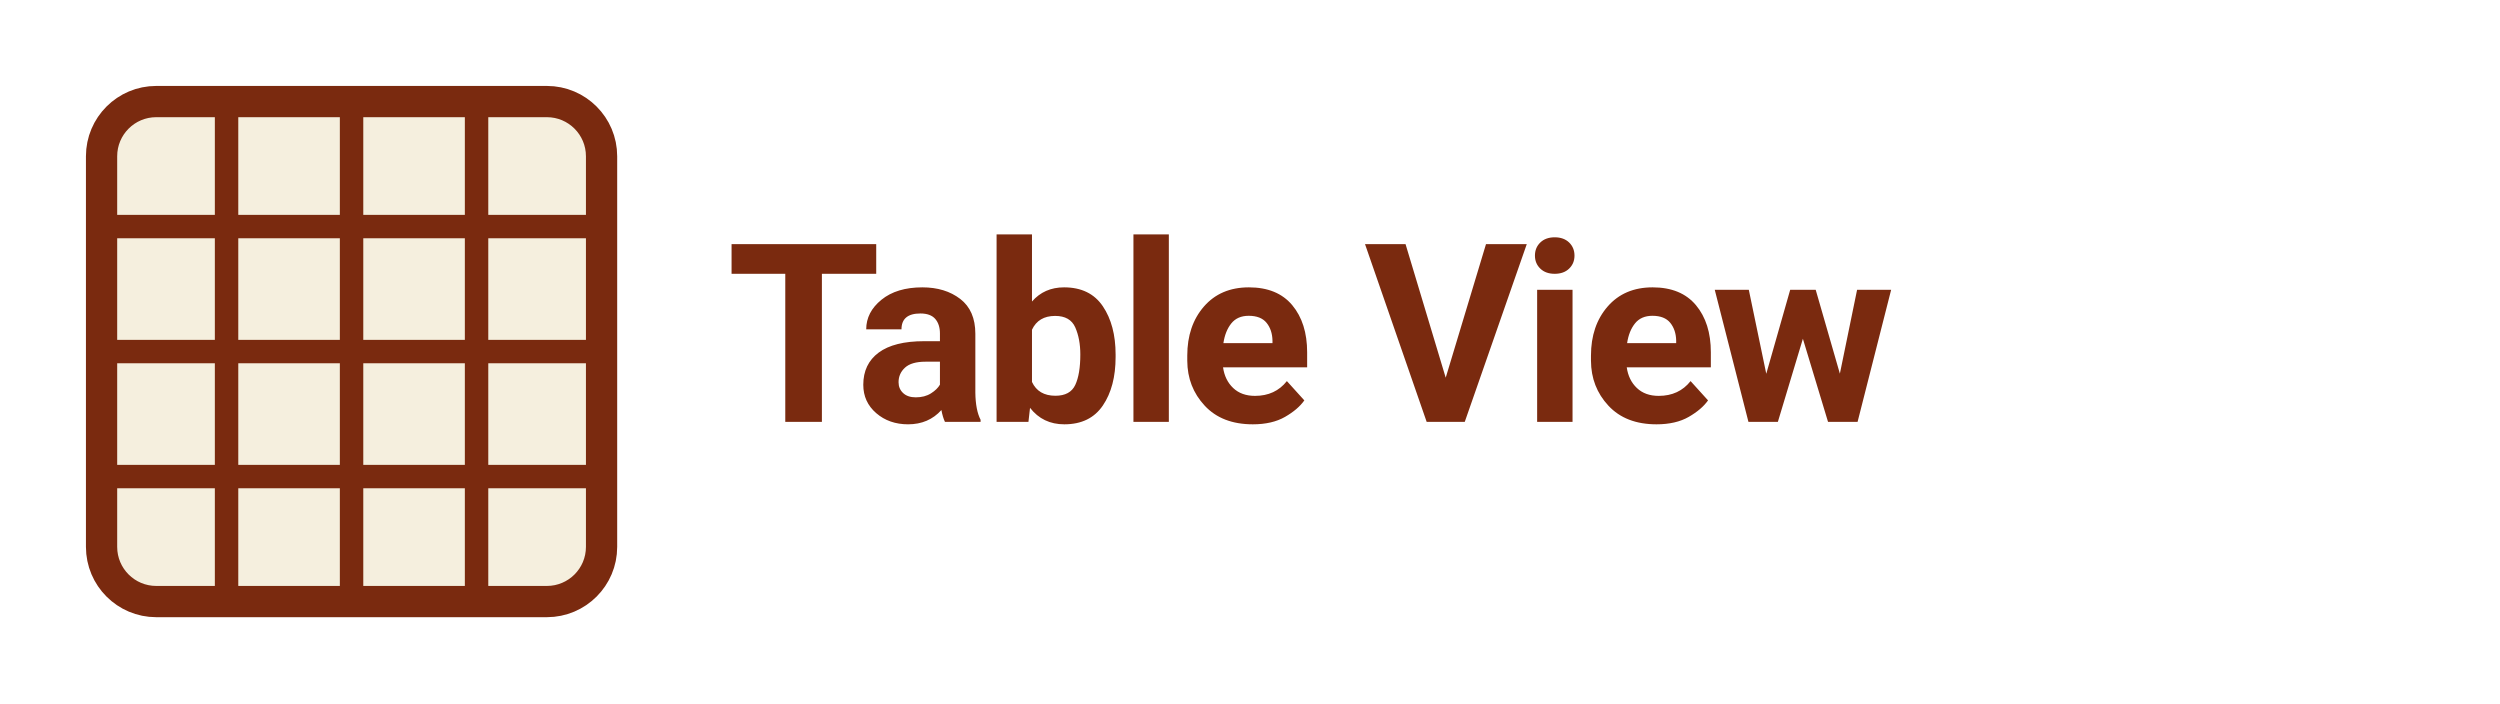
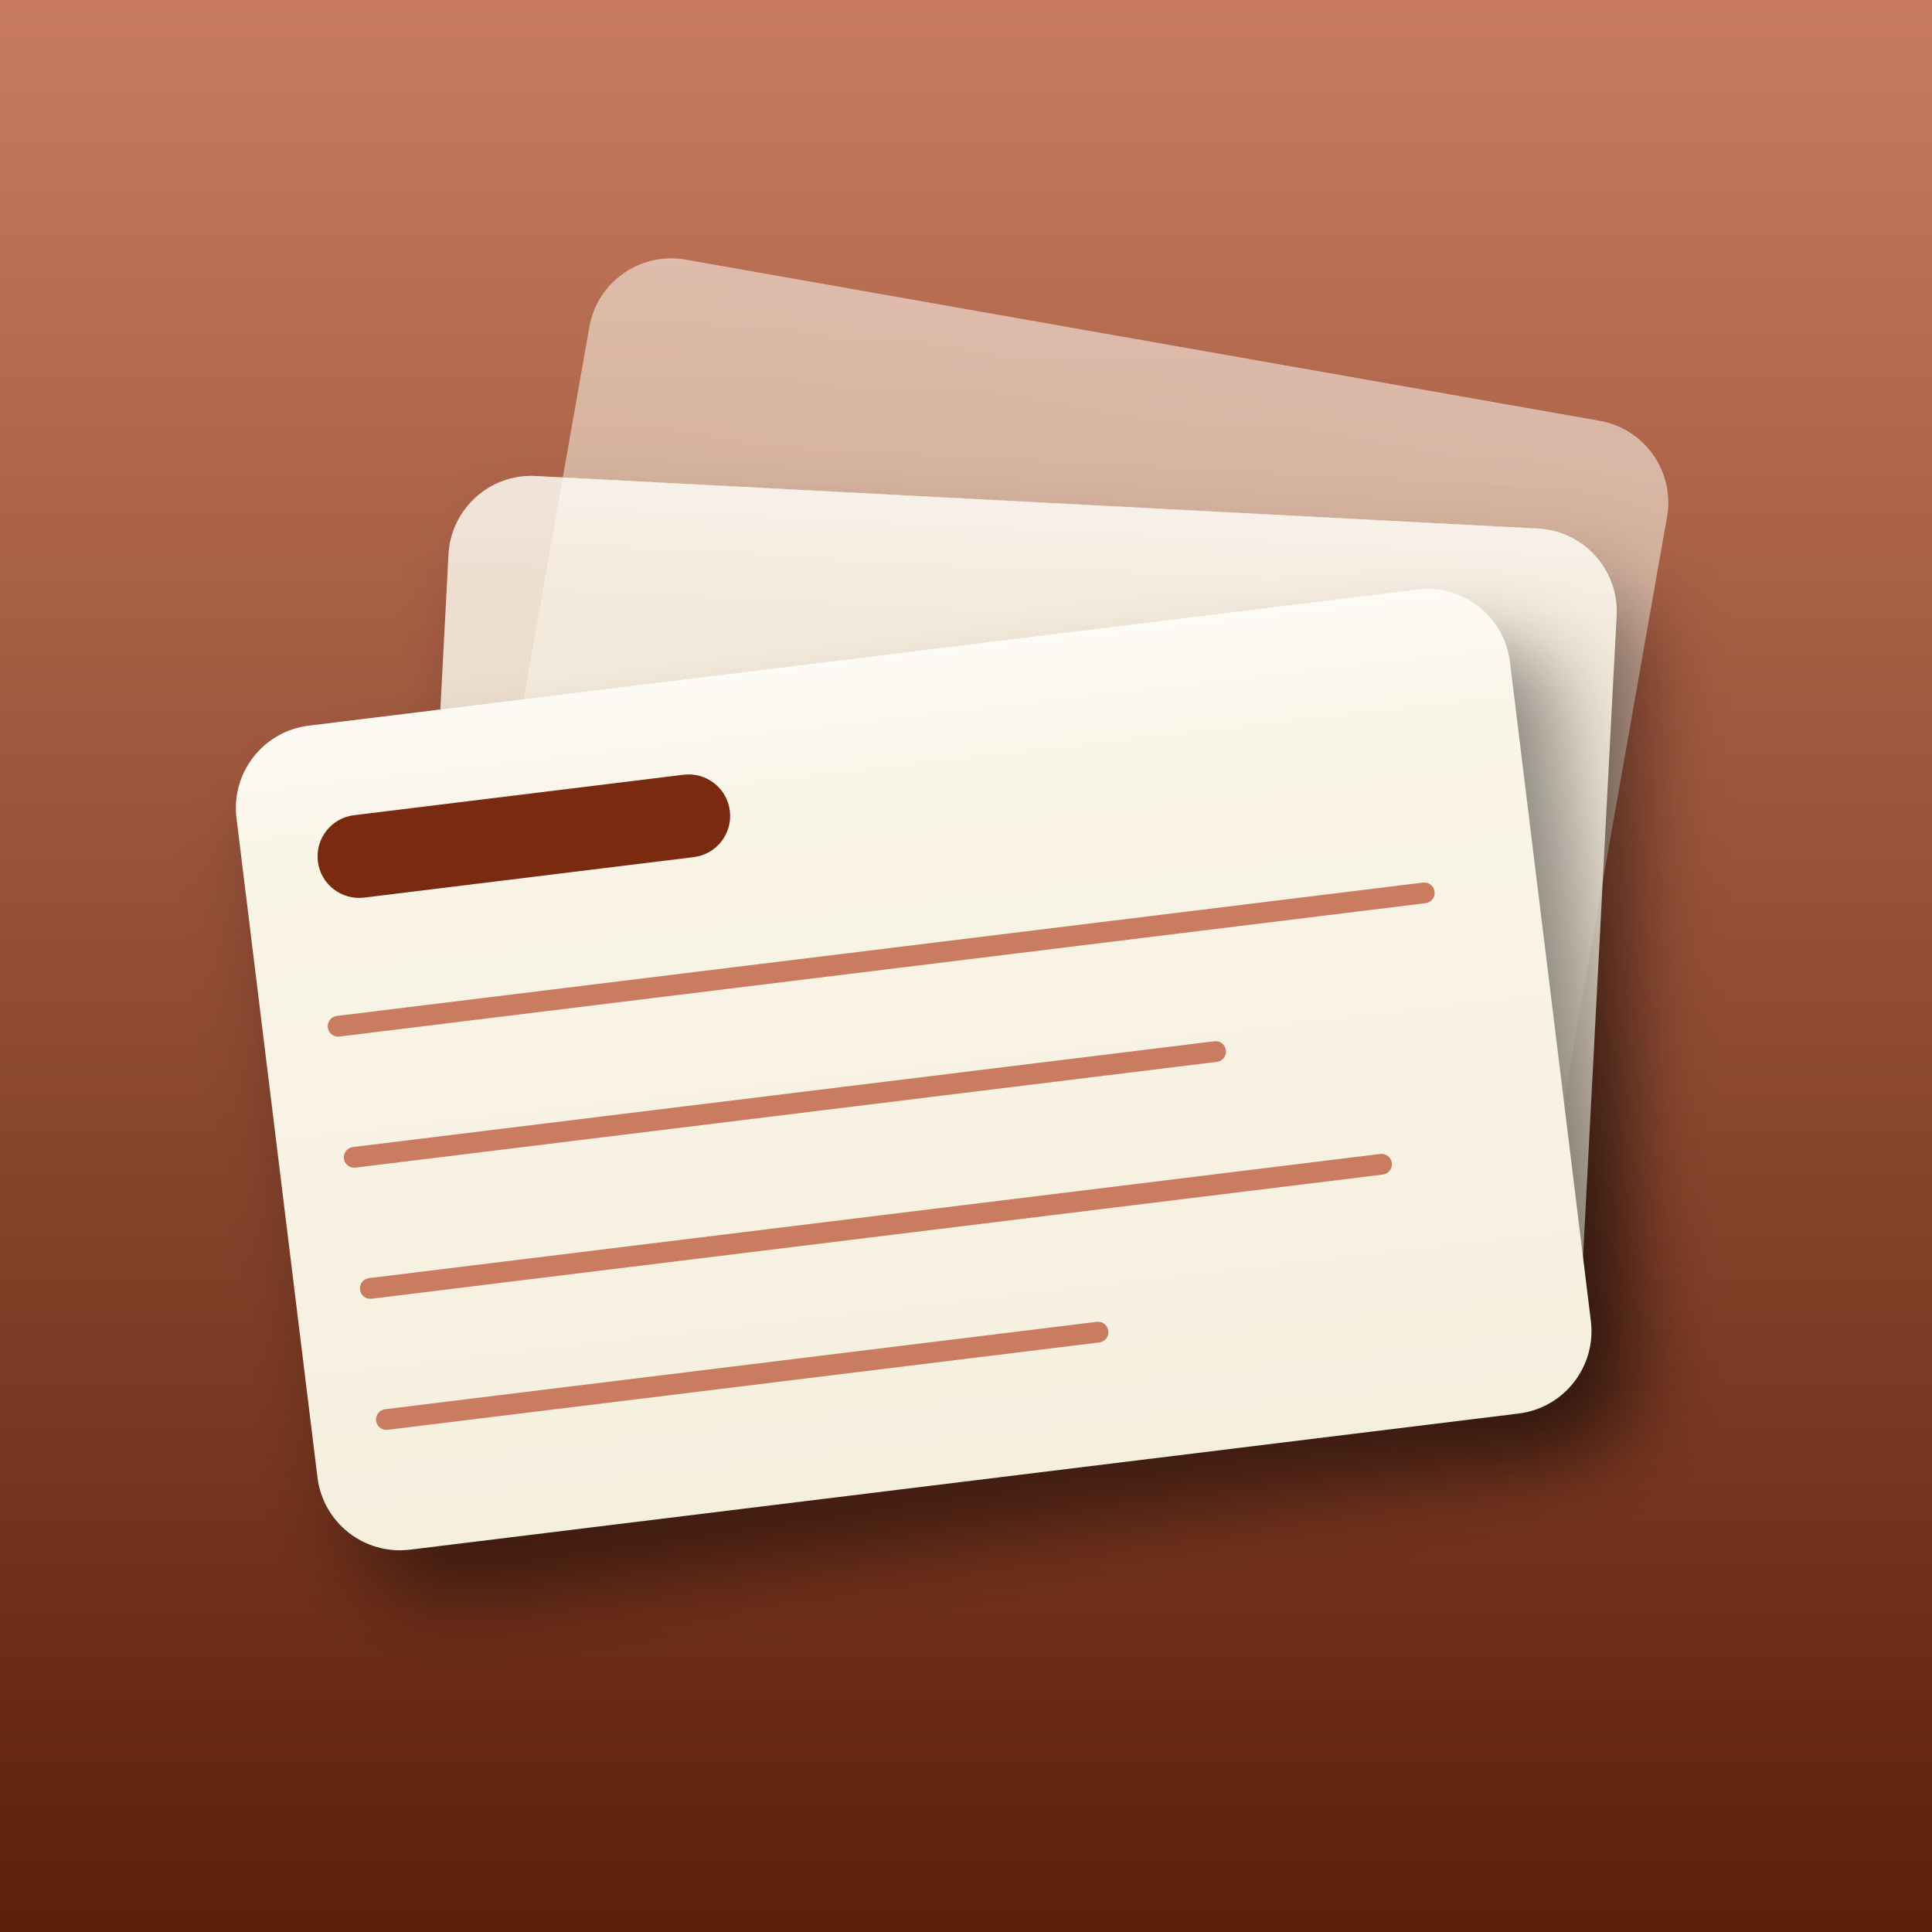
- <svg xmlns="http://www.w3.org/2000/svg" width="640" height="180" viewBox="0 0 640 180" fill="none">
-   <rect x="26" y="26" width="128" height="128" rx="14" stroke="#7a2a0f" stroke-width="8" stroke-linecap="round" fill="#f5efde" />
-   <g stroke="#7a2a0f" stroke-width="6" stroke-linecap="round" fill="none">
-     <line x1="26" y1="58" x2="154" y2="58" />
-     <line x1="26" y1="90" x2="154" y2="90" />
-     <line x1="26" y1="122" x2="154" y2="122" />
-     <line x1="58" y1="26" x2="58" y2="154" />
-     <line x1="90" y1="26" x2="90" y2="154" />
-     <line x1="122" y1="26" x2="122" y2="154" />
+ <svg xmlns="http://www.w3.org/2000/svg" viewBox="0 0 1024 1024">
+   <defs>
+     <linearGradient id="bge" x1="0" y1="0" x2="0" y2="1">
+       <stop offset="0" stop-color="#c97c5f" />
+       <stop offset="1" stop-color="#5b1f0b" />
+     </linearGradient>
+     <linearGradient id="carde" x1="0" y1="0" x2="0" y2="1">
+       <stop offset="0" stop-color="#faf6e9" />
+       <stop offset="1" stop-color="#f5efde" />
+     </linearGradient>
+     <linearGradient id="rime" x1="0" y1="0" x2="0" y2="1">
+       <stop offset="0" stop-color="#ffffff" stop-opacity=".5" />
+       <stop offset=".15" stop-color="#ffffff" stop-opacity="0" />
+     </linearGradient>
+     <filter id="she" x="-30%" y="-30%" width="160%" height="160%">
+       <feGaussianBlur stdDeviation="22" />
+     </filter>
+   </defs>
+   <rect width="1024" height="1024" fill="url(#bge)" />
+   <g transform="translate(320 130) rotate(10)" opacity="0.55">
+     <rect x="0" y="0" width="580" height="400" rx="44" fill="url(#carde)" />
+     <rect x="0" y="0" width="580" height="400" rx="44" fill="url(#rime)" />
  </g>
-   <text x="186" y="108" font-family="ui-sans-serif, system-ui, -apple-system, 'Segoe UI', Roboto, sans-serif" font-weight="700" font-size="64" fill="#7a2a0f" letter-spacing="-1.5">Table View</text>
+   <g transform="translate(240 250) rotate(3)" opacity="0.85">
+     <rect x="20" y="30" width="620" height="440" rx="44" fill="rgba(0,0,0,.45)" filter="url(#she)" />
+     <rect x="0" y="0" width="620" height="440" rx="44" fill="url(#carde)" />
+     <rect x="0" y="0" width="620" height="440" rx="44" fill="url(#rime)" />
+   </g>
+   <g transform="translate(120 390) rotate(-7)" opacity="1">
+     <rect x="20" y="30" width="680" height="440" rx="44" fill="rgba(0,0,0,.45)" filter="url(#she)" />
+     <rect x="0" y="0" width="680" height="440" rx="44" fill="url(#carde)" />
+     <rect x="0" y="0" width="680" height="440" rx="44" fill="url(#rime)" />
+     <rect x="40" y="50" width="220" height="44" rx="22" fill="#7a2a0f" />
+     <line x1="40" y1="160" x2="620" y2="160" stroke="#c97c5f" stroke-width="11" stroke-linecap="round" />
+     <line x1="40" y1="230" x2="500" y2="230" stroke="#c97c5f" stroke-width="11" stroke-linecap="round" />
+     <line x1="40" y1="300" x2="580" y2="300" stroke="#c97c5f" stroke-width="11" stroke-linecap="round" />
+     <line x1="40" y1="370" x2="420" y2="370" stroke="#c97c5f" stroke-width="11" stroke-linecap="round" />
+   </g>
</svg>
